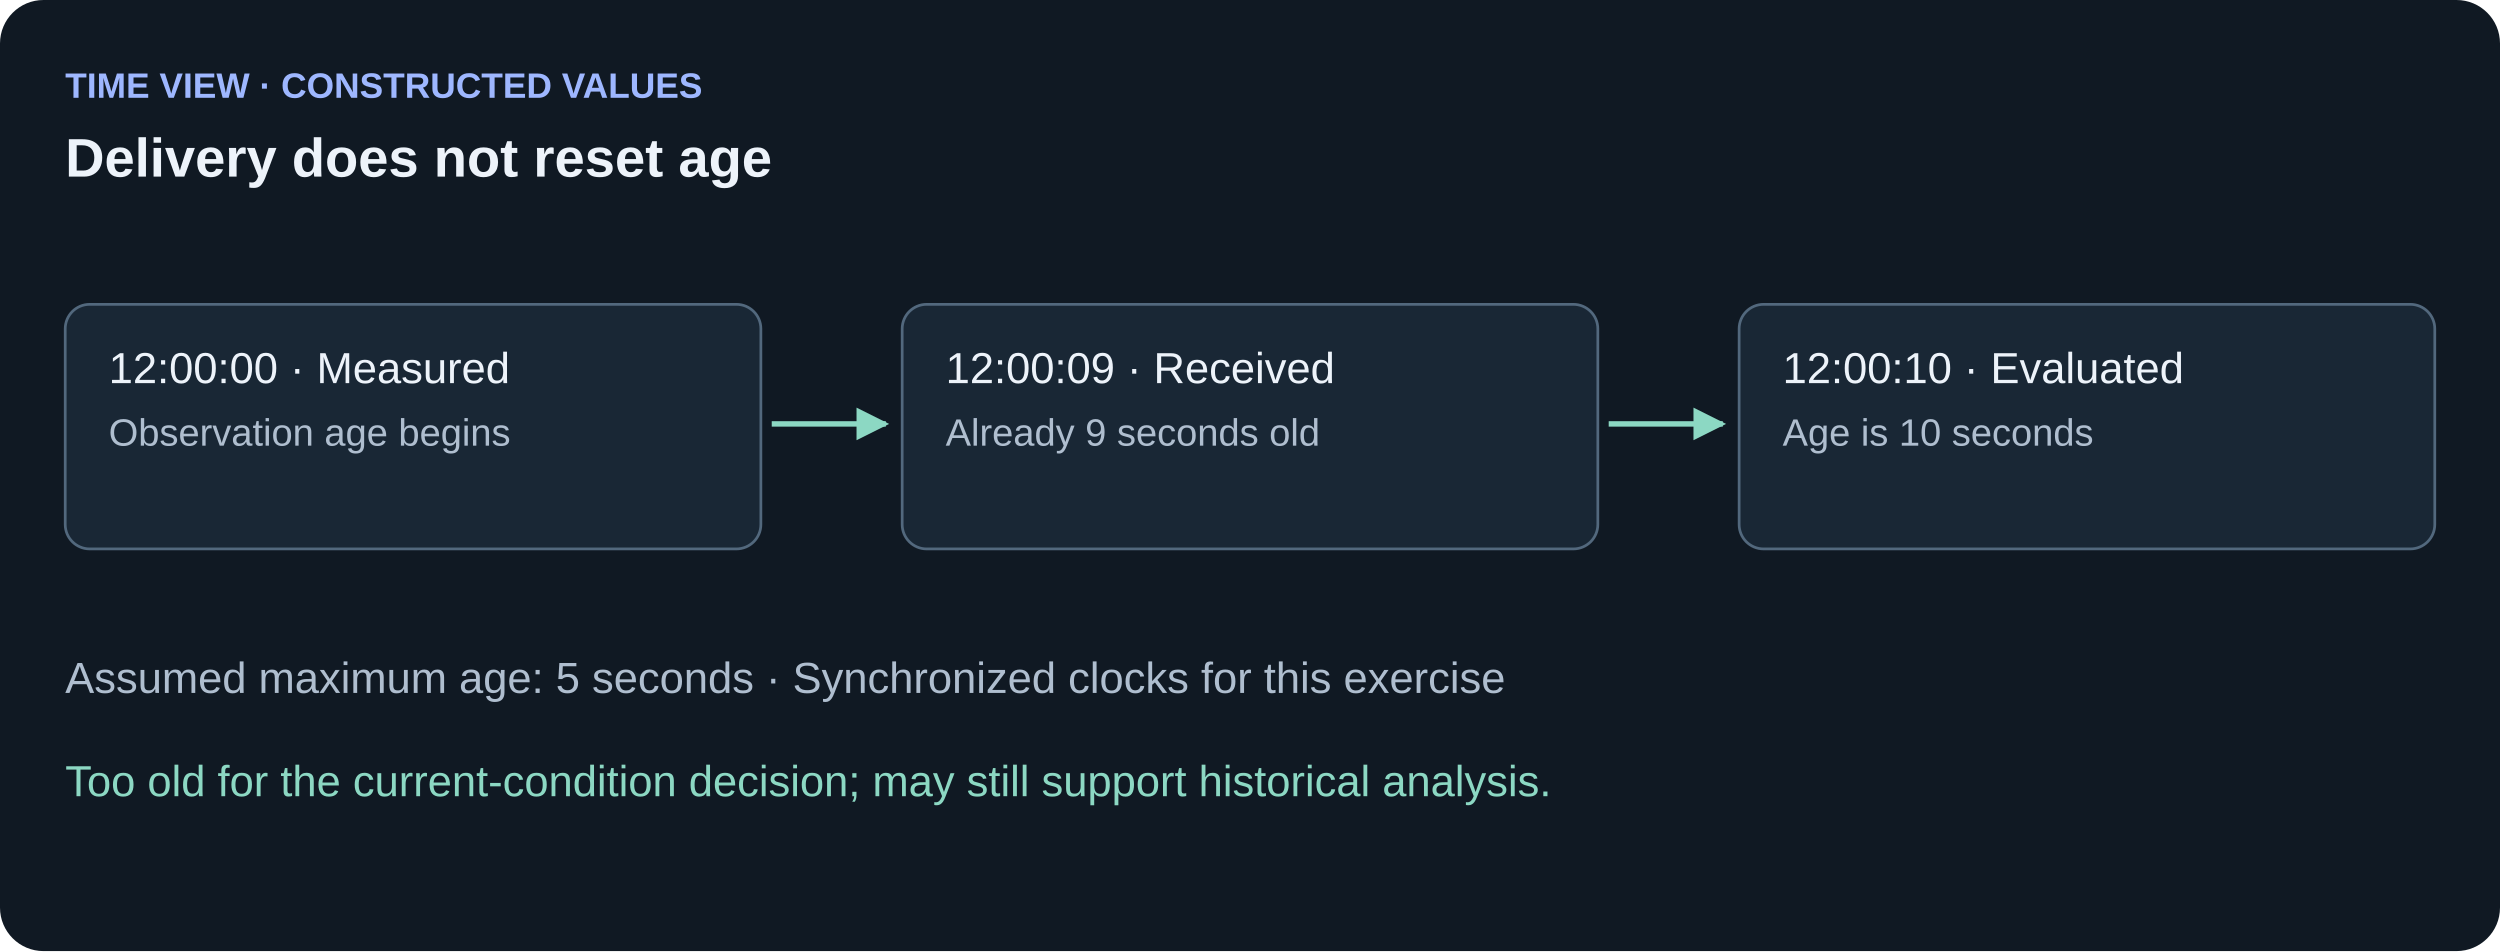
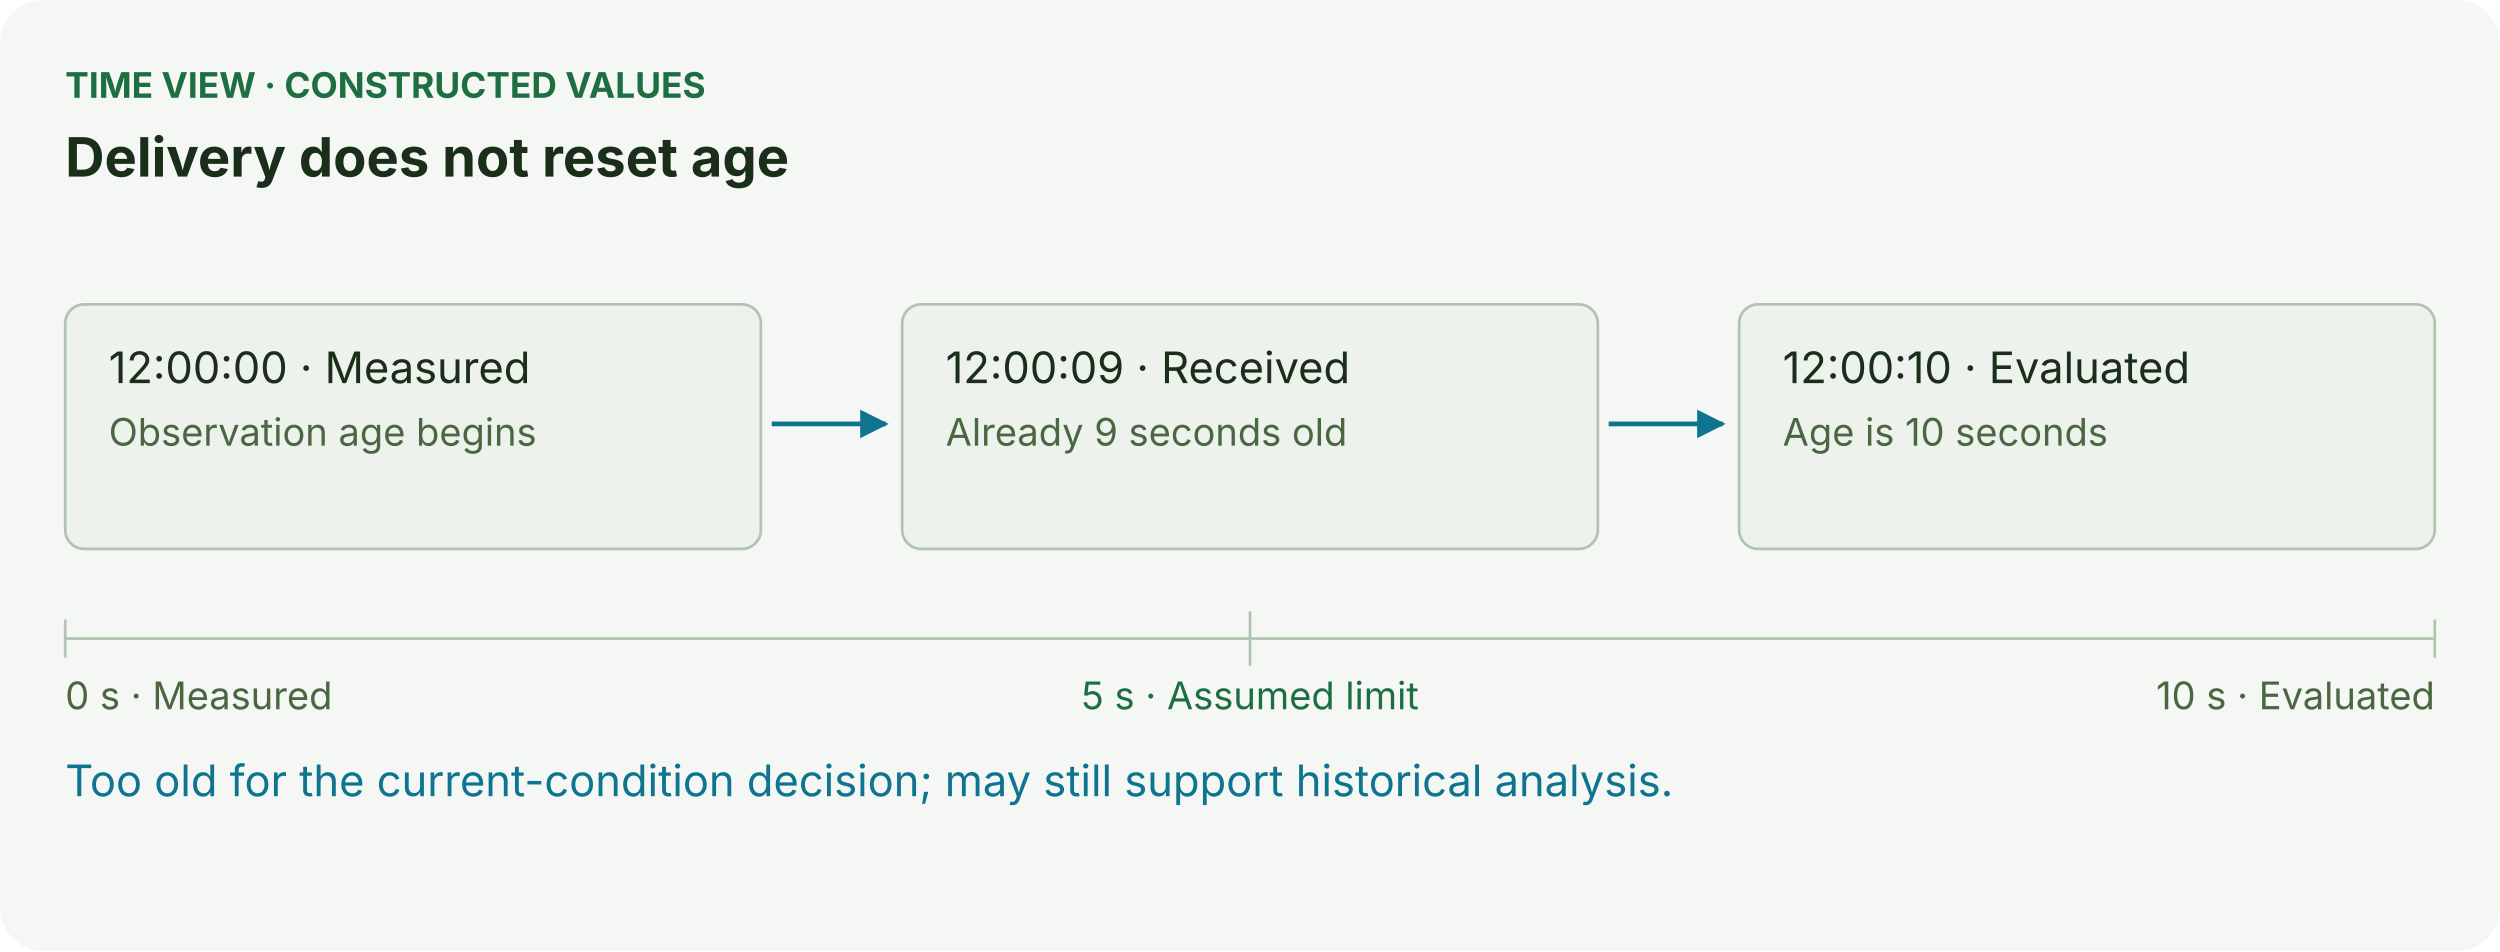
<svg xmlns="http://www.w3.org/2000/svg" viewBox="0 0 920 350" role="img">
  <defs>
    <marker id="arrow" viewBox="0 0 10 10" refX="9" refY="5" markerWidth="6" markerHeight="6" orient="auto-start-reverse">
-       <path d="M 0 0 L 10 5 L 0 10 z" fill="#8cd8c3" />
+       <path d="M 0 0 L 10 5 L 0 10 z" fill="#0e7490" />
    </marker>
  </defs>
-   <rect width="920" height="350" rx="16" fill="#101923" />
-   <text x="24" y="36" font-family="Arial, sans-serif" font-size="13" fill="#9eb7ff" text-anchor="start" font-weight="700">TIME VIEW · CONSTRUCTED VALUES</text>
-   <text x="24" y="65" font-family="Arial, sans-serif" font-size="20" fill="#edf3fa" text-anchor="start" font-weight="700">Delivery does not reset age</text>
-   <rect x="24" y="112" width="256" height="90" rx="9" fill="#192735" stroke="#52687d" />
-   <text x="40" y="141" font-family="Arial, sans-serif" font-size="16" fill="#edf3fa" text-anchor="start" font-weight="400">12:00:00 · Measured</text>
-   <text x="40" y="164" font-family="Arial, sans-serif" font-size="14" fill="#afbecf" text-anchor="start" font-weight="400">Observation age begins</text>
-   <rect x="332" y="112" width="256" height="90" rx="9" fill="#192735" stroke="#52687d" />
-   <text x="348" y="141" font-family="Arial, sans-serif" font-size="16" fill="#edf3fa" text-anchor="start" font-weight="400">12:00:09 · Received</text>
-   <text x="348" y="164" font-family="Arial, sans-serif" font-size="14" fill="#afbecf" text-anchor="start" font-weight="400">Already 9 seconds old</text>
-   <rect x="640" y="112" width="256" height="90" rx="9" fill="#192735" stroke="#52687d" />
-   <text x="656" y="141" font-family="Arial, sans-serif" font-size="16" fill="#edf3fa" text-anchor="start" font-weight="400">12:00:10 · Evaluated</text>
-   <text x="656" y="164" font-family="Arial, sans-serif" font-size="14" fill="#afbecf" text-anchor="start" font-weight="400">Age is 10 seconds</text>
-   <path d="M284 156 L326 156" stroke="#8cd8c3" stroke-width="2" fill="none" marker-end="url(#arrow)" />
-   <path d="M592 156 L634 156" stroke="#8cd8c3" stroke-width="2" fill="none" marker-end="url(#arrow)" />
-   <text x="24" y="255" font-family="Arial, sans-serif" font-size="16" fill="#afbecf" text-anchor="start" font-weight="400">Assumed maximum age: 5 seconds · Synchronized clocks for this exercise</text>
-   <text x="24" y="293" font-family="Arial, sans-serif" font-size="16" fill="#8cd8c3" text-anchor="start" font-weight="400">Too old for the current-condition decision; may still support historical analysis.</text>
+   <rect width="920" height="350" rx="16" fill="#f5f7f5" />
+   <text x="24" y="36" font-family="Inter, -apple-system, Segoe UI, sans-serif" font-size="13" fill="#1d6f42" text-anchor="start" font-weight="700">TIME VIEW · CONSTRUCTED VALUES</text>
+   <text x="24" y="65" font-family="Inter, -apple-system, Segoe UI, sans-serif" font-size="20" fill="#1a2e1a" text-anchor="start" font-weight="700">Delivery does not reset age</text>
+   <rect x="24" y="112" width="256" height="90" rx="7" fill="#edf2ed" stroke="#b0c4b0" />
+   <text x="40" y="141" font-family="Inter, -apple-system, Segoe UI, sans-serif" font-size="16" fill="#1a2e1a" text-anchor="start" font-weight="400">12:00:00 · Measured</text>
+   <text x="40" y="164" font-family="Inter, -apple-system, Segoe UI, sans-serif" font-size="14" fill="#4a6741" text-anchor="start" font-weight="400">Observation age begins</text>
+   <rect x="332" y="112" width="256" height="90" rx="7" fill="#edf2ed" stroke="#b0c4b0" />
+   <text x="348" y="141" font-family="Inter, -apple-system, Segoe UI, sans-serif" font-size="16" fill="#1a2e1a" text-anchor="start" font-weight="400">12:00:09 · Received</text>
+   <text x="348" y="164" font-family="Inter, -apple-system, Segoe UI, sans-serif" font-size="14" fill="#4a6741" text-anchor="start" font-weight="400">Already 9 seconds old</text>
+   <rect x="640" y="112" width="256" height="90" rx="7" fill="#edf2ed" stroke="#b0c4b0" />
+   <text x="656" y="141" font-family="Inter, -apple-system, Segoe UI, sans-serif" font-size="16" fill="#1a2e1a" text-anchor="start" font-weight="400">12:00:10 · Evaluated</text>
+   <text x="656" y="164" font-family="Inter, -apple-system, Segoe UI, sans-serif" font-size="14" fill="#4a6741" text-anchor="start" font-weight="400">Age is 10 seconds</text>
+   <path d="M284 156 L326 156" stroke="#0e7490" stroke-width="1.75" fill="none" marker-end="url(#arrow)" />
+   <path d="M592 156 L634 156" stroke="#0e7490" stroke-width="1.75" fill="none" marker-end="url(#arrow)" />
+   <path d="M24 235 H896 M24 228 V242 M460 225 V245 M896 228 V242" stroke="#b0c4b0" fill="none" />
+   <text x="24" y="261" font-family="Inter, -apple-system, Segoe UI, sans-serif" font-size="14" fill="#4a6741" text-anchor="start" font-weight="400">0 s · Measured</text>
+   <text x="460" y="261" font-family="Inter, -apple-system, Segoe UI, sans-serif" font-size="14" fill="#1d6f42" text-anchor="middle" font-weight="400">5 s · Assumed limit</text>
+   <text x="896" y="261" font-family="Inter, -apple-system, Segoe UI, sans-serif" font-size="14" fill="#4a6741" text-anchor="end" font-weight="400">10 s · Evaluated</text>
+   <text x="24" y="293" font-family="Inter, -apple-system, Segoe UI, sans-serif" font-size="16" fill="#0e7490" text-anchor="start" font-weight="400">Too old for the current-condition decision; may still support historical analysis.</text>
</svg>
